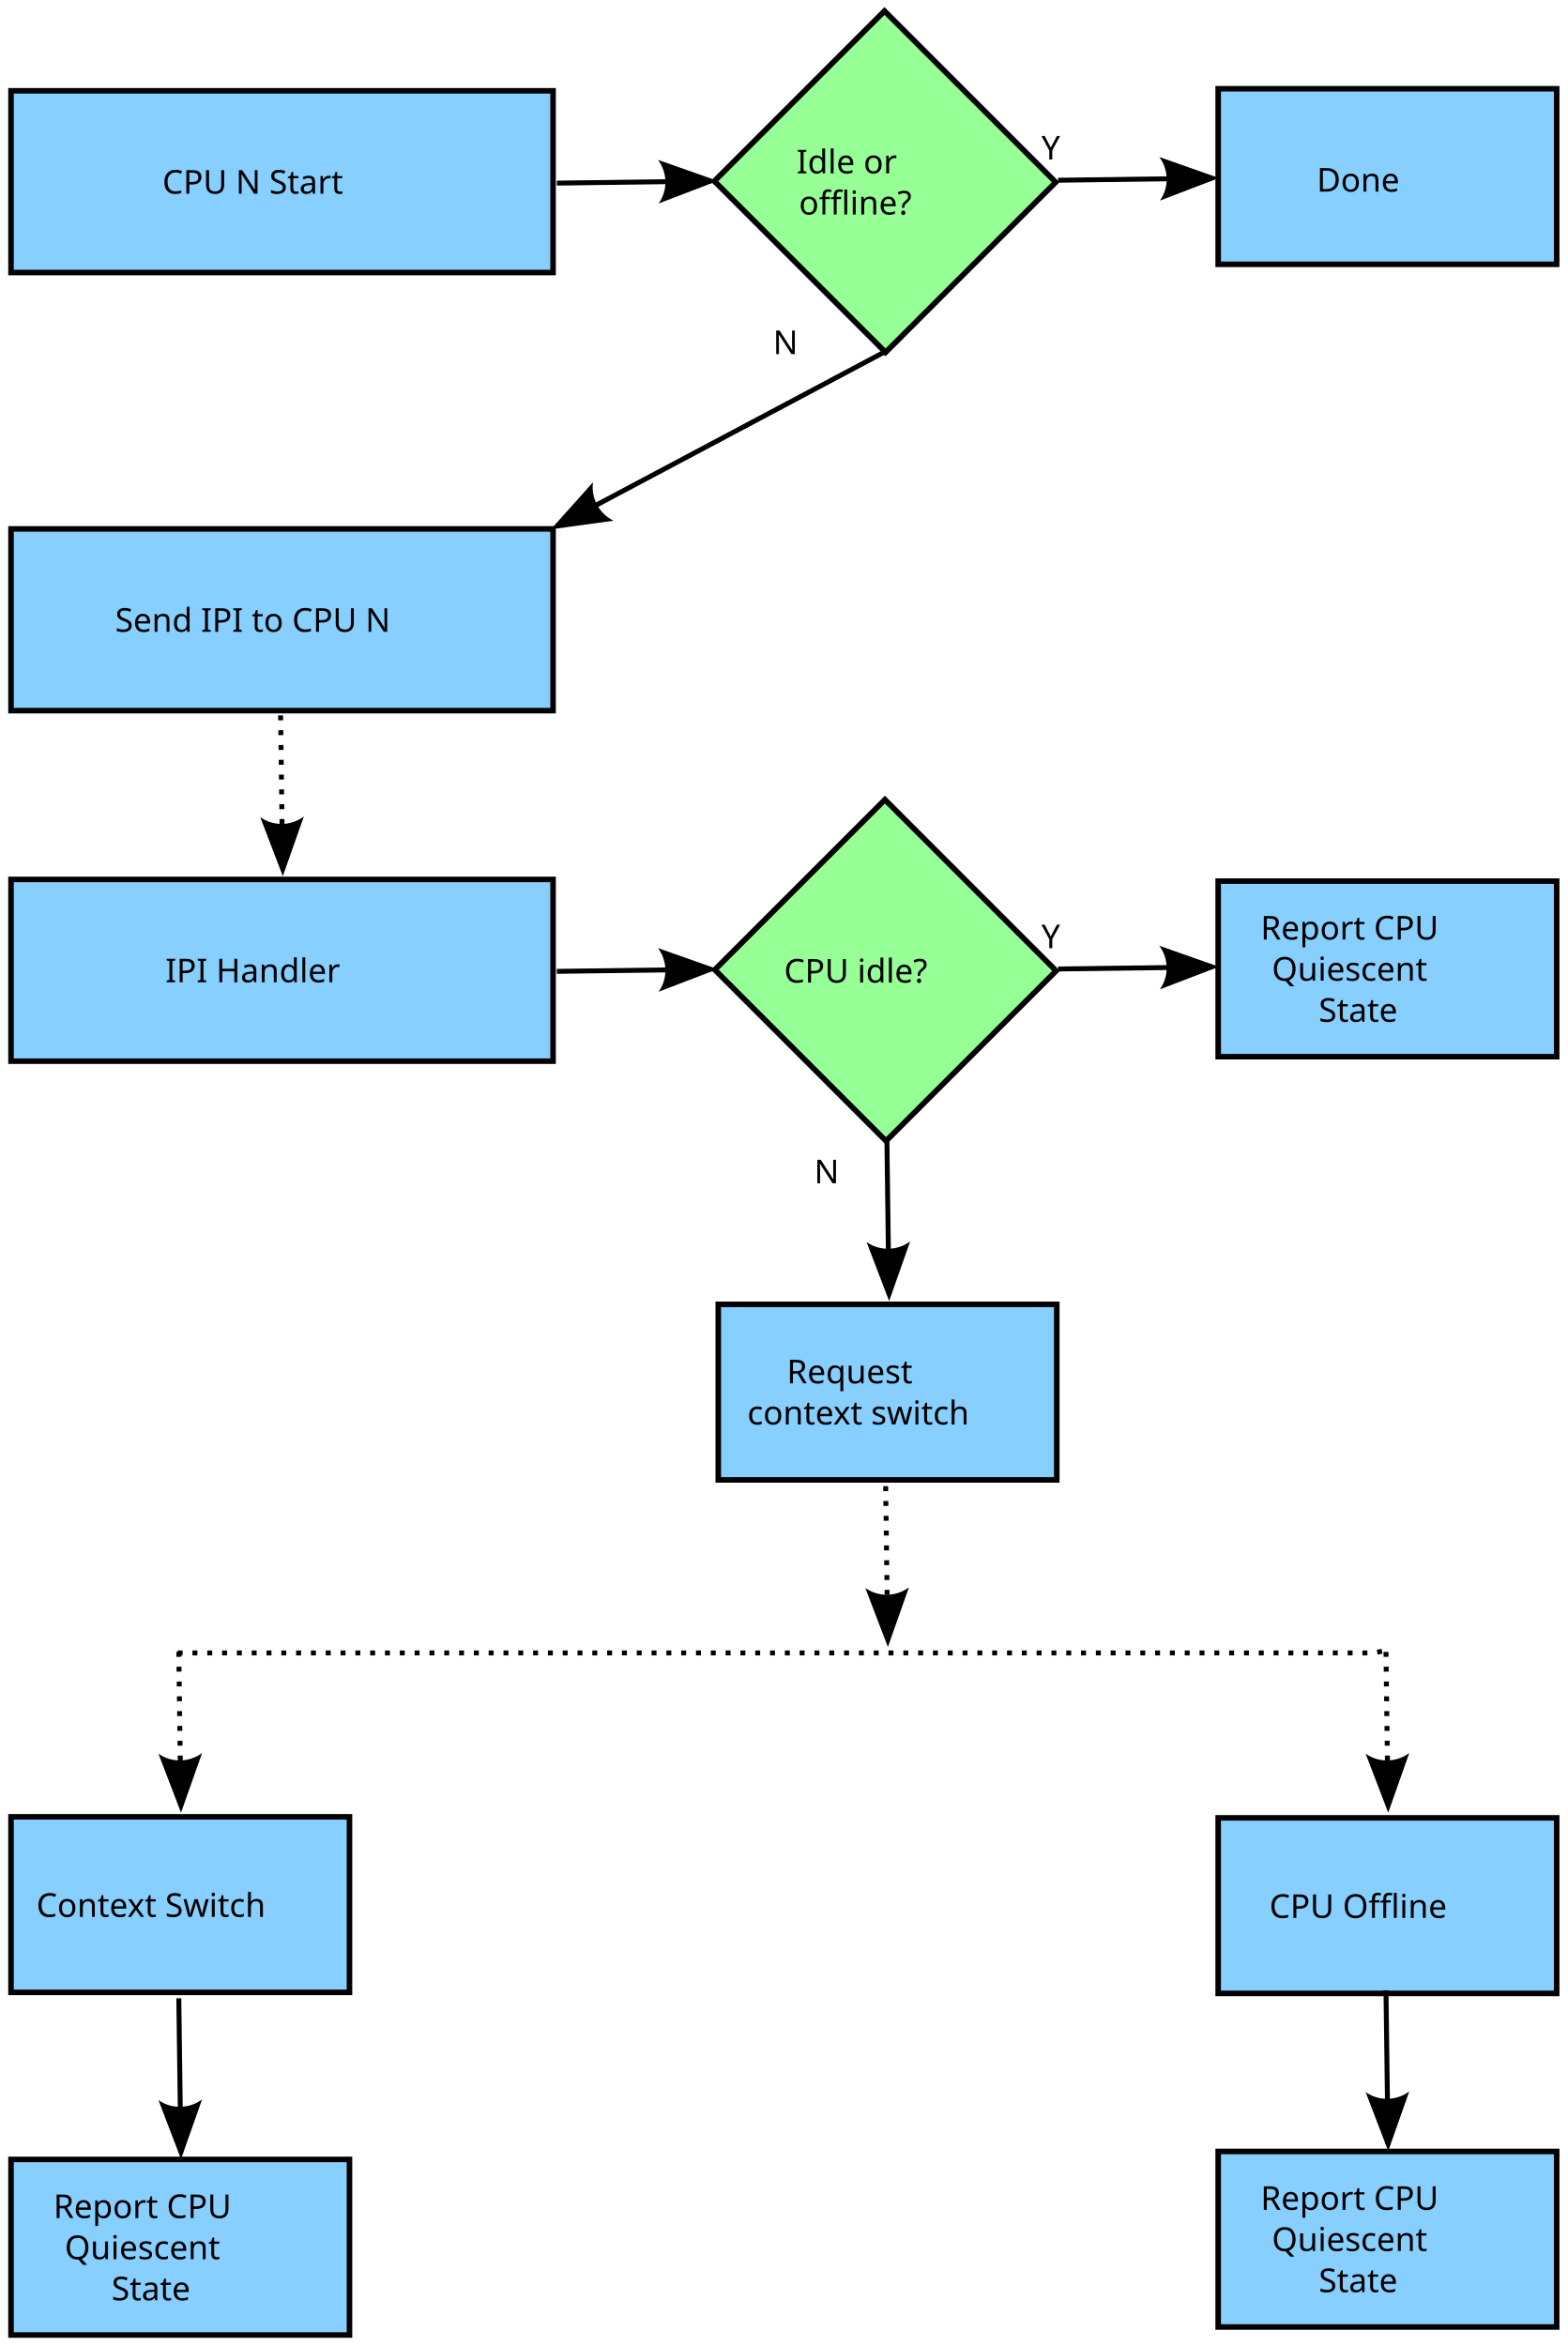
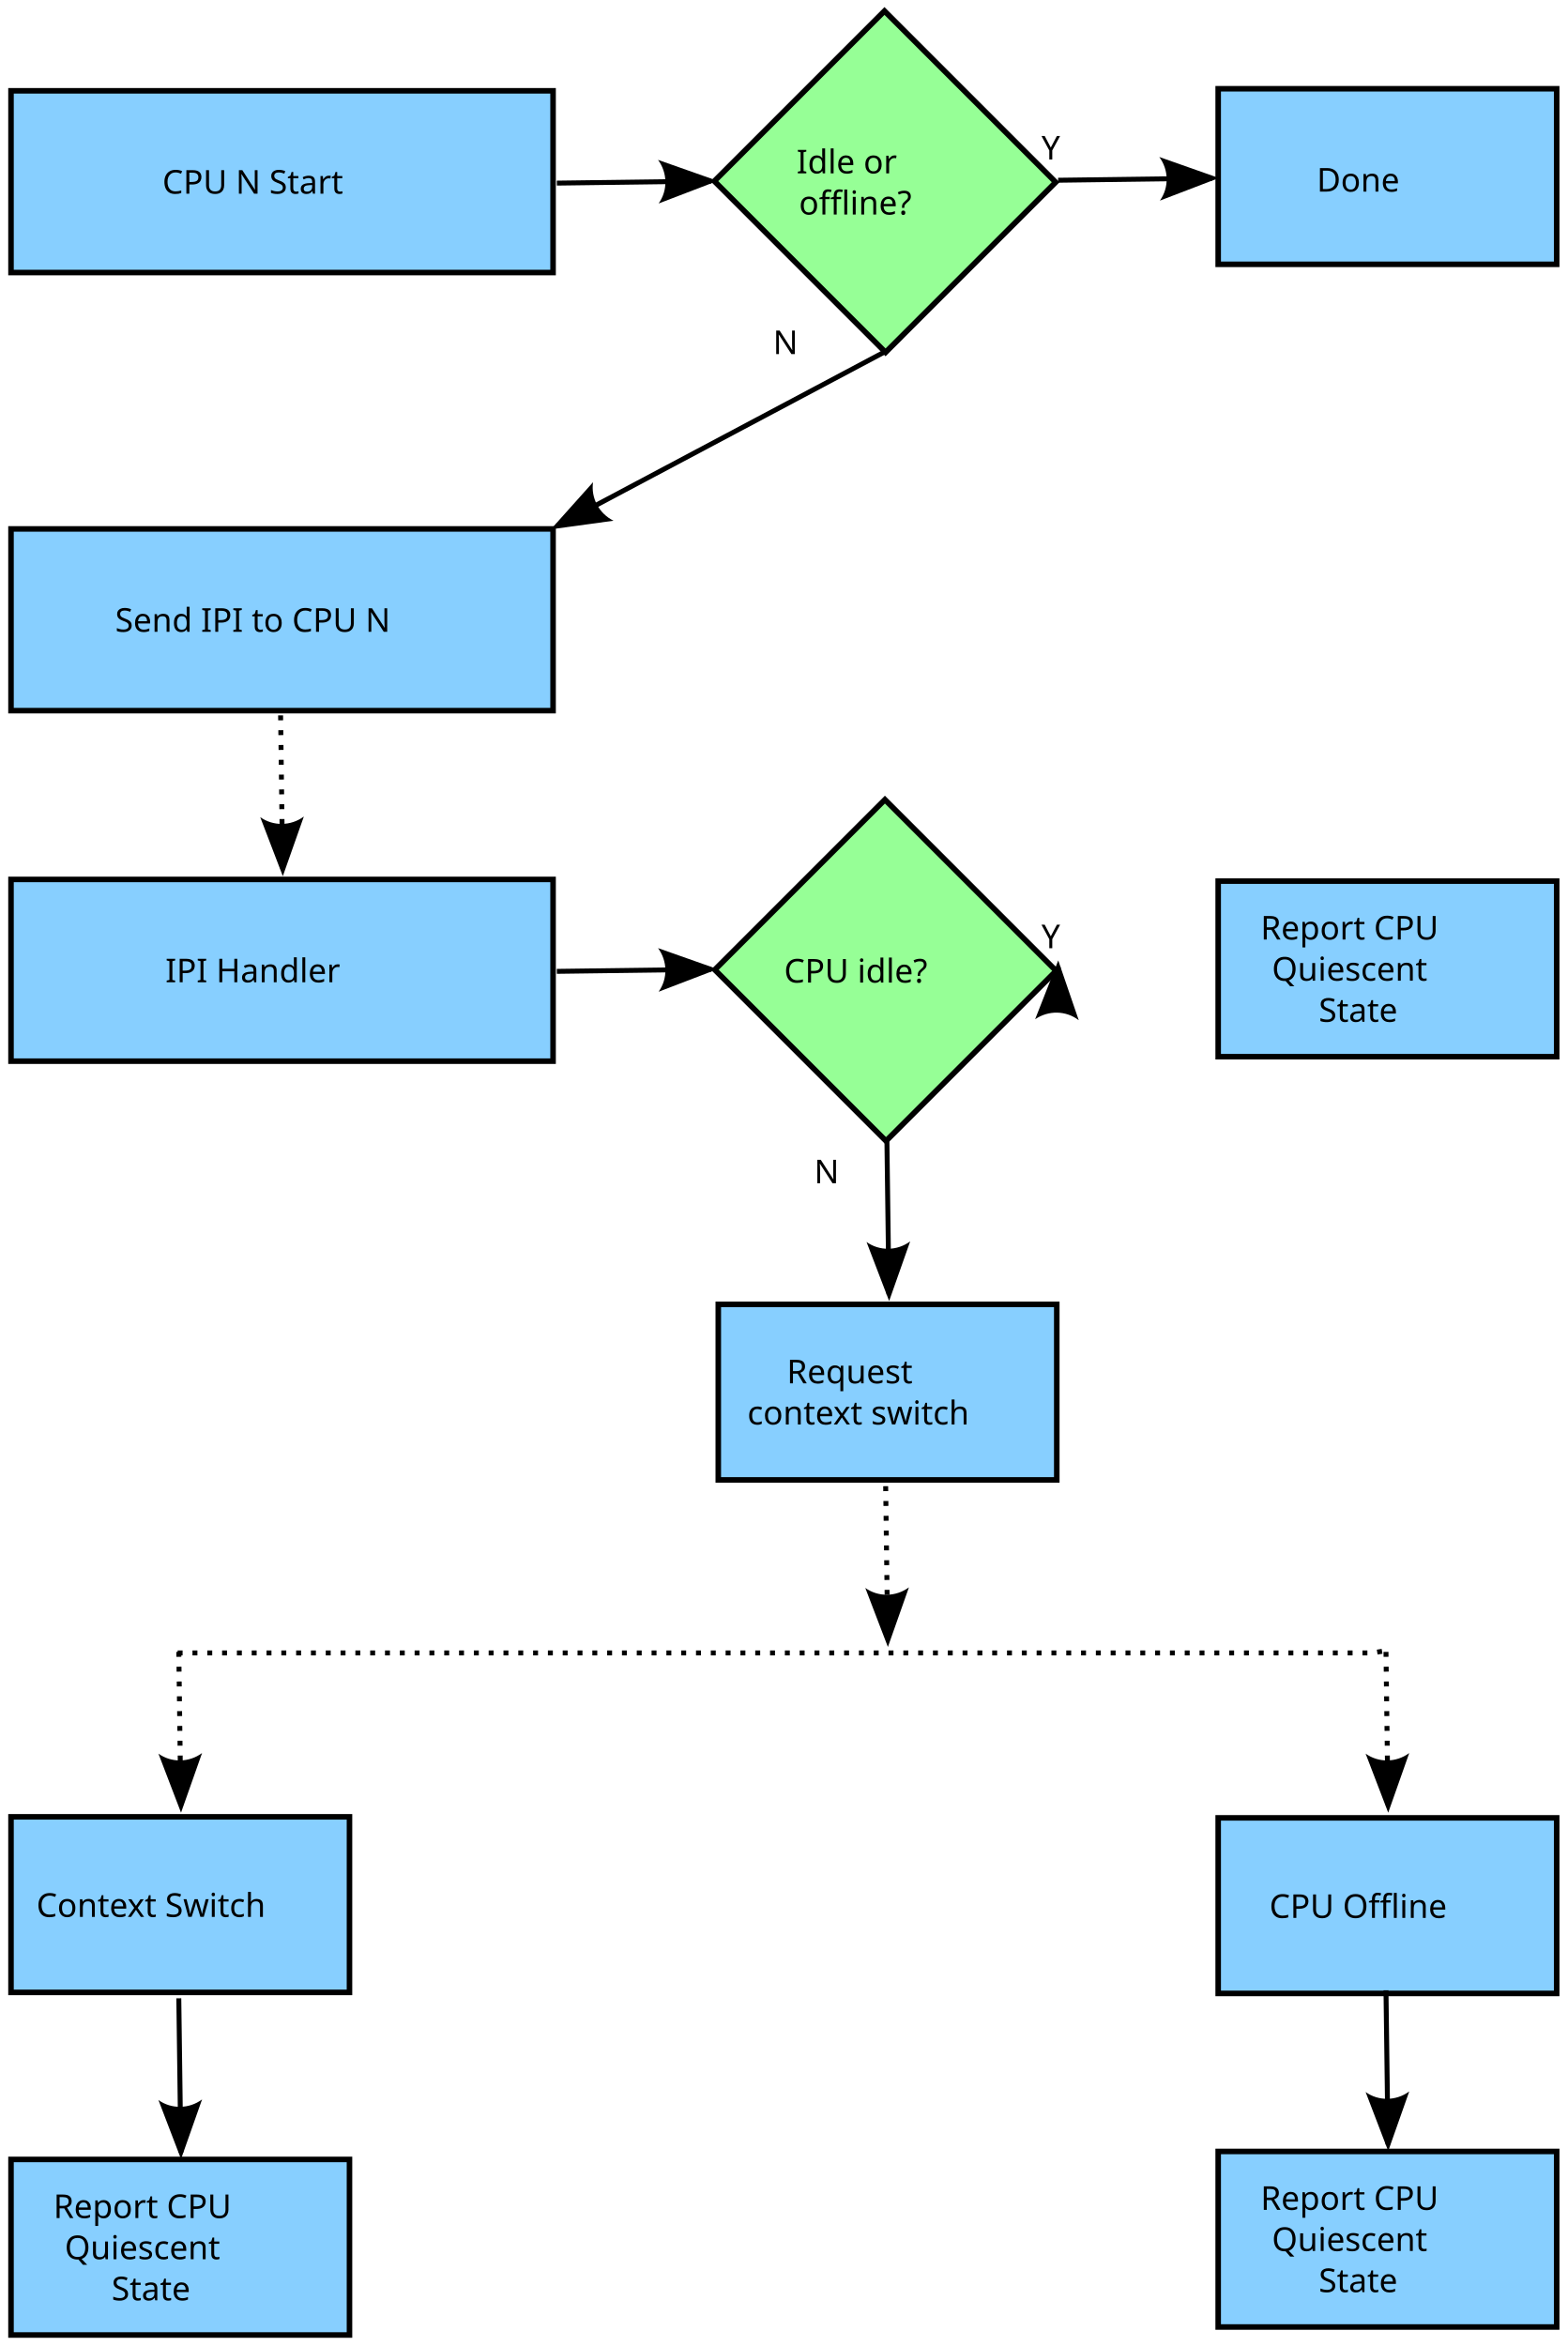
<svg xmlns="http://www.w3.org/2000/svg" width="952.682" height="1425.619" viewBox="-66 -66 12729.905 19049.38" id="svg2" version="1.1">
  <defs id="defs92">
    <marker orient="auto" refY="0" refX="0" id="Arrow2Lend" style="overflow:visible">
      <path id="path4146" style="fill-rule:evenodd;stroke-width:0.625;stroke-linejoin:round" d="M 8.719,4.034 -2.207,0.016 8.719,-4.002 c -1.745,2.372 -1.735,5.617 -6e-7,8.035 z" transform="matrix(-1.1,0,0,-1.1,-1.1,0)" />
    </marker>
    <marker orient="auto" refY="0" refX="0" id="Arrow1Mend" style="overflow:visible">
      <path id="path3852" d="M 0,0 5,-5 -12.5,0 5,5 0,0 z" style="fill-rule:evenodd;stroke:#000000;stroke-width:1pt" transform="matrix(-0.4,0,0,-0.4,-4,0)" />
    </marker>
    <marker orient="auto" refY="0" refX="0" id="Arrow1Mend-9" style="overflow:visible">
      <path id="path3852-7" d="M 0,0 5,-5 -12.5,0 5,5 0,0 z" style="fill-rule:evenodd;stroke:#000000;stroke-width:1pt" transform="matrix(-0.4,0,0,-0.4,-4,0)" />
    </marker>
    <marker orient="auto" refY="0" refX="0" id="Arrow2Lend-7" style="overflow:visible">
      <path id="path4146-6" style="fill-rule:evenodd;stroke-width:0.625;stroke-linejoin:round" d="M 8.719,4.034 -2.207,0.016 8.719,-4.002 c -1.745,2.372 -1.735,5.617 -6e-7,8.035 z" transform="matrix(-1.1,0,0,-1.1,-1.1,0)" />
    </marker>
    <marker orient="auto" refY="0" refX="0" id="Arrow2Lend-1" style="overflow:visible">
      <path id="path4146-4" style="fill-rule:evenodd;stroke-width:0.625;stroke-linejoin:round" d="M 8.719,4.034 -2.207,0.016 8.719,-4.002 c -1.745,2.372 -1.735,5.617 -6e-7,8.035 z" transform="matrix(-1.1,0,0,-1.1,-1.1,0)" />
    </marker>
    <marker orient="auto" refY="0" refX="0" id="Arrow2Lend-16" style="overflow:visible">
      <path id="path4146-8" style="fill-rule:evenodd;stroke-width:0.625;stroke-linejoin:round" d="M 8.719,4.034 -2.207,0.016 8.719,-4.002 c -1.745,2.372 -1.735,5.617 -6e-7,8.035 z" transform="matrix(-1.1,0,0,-1.1,-1.1,0)" />
    </marker>
    <marker orient="auto" refY="0" refX="0" id="Arrow2Lend-160" style="overflow:visible">
      <path id="path4146-5" style="fill-rule:evenodd;stroke-width:0.625;stroke-linejoin:round" d="M 8.719,4.034 -2.207,0.016 8.719,-4.002 c -1.745,2.372 -1.735,5.617 -6e-7,8.035 z" transform="matrix(-1.1,0,0,-1.1,-1.1,0)" />
    </marker>
    <marker orient="auto" refY="0" refX="0" id="Arrow2Lend-78" style="overflow:visible">
      <path id="path4146-66" style="fill-rule:evenodd;stroke-width:0.625;stroke-linejoin:round" d="M 8.719,4.034 -2.207,0.016 8.719,-4.002 c -1.745,2.372 -1.735,5.617 -6e-7,8.035 z" transform="matrix(-1.1,0,0,-1.1,-1.1,0)" />
    </marker>
    <marker orient="auto" refY="0" refX="0" id="Arrow2Lend-8" style="overflow:visible">
      <path id="path4146-56" style="fill-rule:evenodd;stroke-width:0.625;stroke-linejoin:round" d="M 8.719,4.034 -2.207,0.016 8.719,-4.002 c -1.745,2.372 -1.735,5.617 -6e-7,8.035 z" transform="matrix(-1.1,0,0,-1.1,-1.1,0)" />
    </marker>
    <marker orient="auto" refY="0" refX="0" id="Arrow2Lend-19" style="overflow:visible">
      <path id="path4146-89" style="fill-rule:evenodd;stroke-width:0.625;stroke-linejoin:round" d="M 8.719,4.034 -2.207,0.016 8.719,-4.002 c -1.745,2.372 -1.735,5.617 -6e-7,8.035 z" transform="matrix(-1.1,0,0,-1.1,-1.1,0)" />
    </marker>
    <marker orient="auto" refY="0" refX="0" id="Arrow2Lend-85" style="overflow:visible">
      <path id="path4146-3" style="fill-rule:evenodd;stroke-width:0.625;stroke-linejoin:round" d="M 8.719,4.034 -2.207,0.016 8.719,-4.002 c -1.745,2.372 -1.735,5.617 -6e-7,8.035 z" transform="matrix(-1.1,0,0,-1.1,-1.1,0)" />
    </marker>
    <marker orient="auto" refY="0" refX="0" id="Arrow2Lend-73" style="overflow:visible">
      <path id="path4146-55" style="fill-rule:evenodd;stroke-width:0.625;stroke-linejoin:round" d="M 8.719,4.034 -2.207,0.016 8.719,-4.002 c -1.745,2.372 -1.735,5.617 -6e-7,8.035 z" transform="matrix(-1.1,0,0,-1.1,-1.1,0)" />
    </marker>
    <marker orient="auto" refY="0" refX="0" id="Arrow2Lend-5" style="overflow:visible">
      <path id="path4146-88" style="fill-rule:evenodd;stroke-width:0.625;stroke-linejoin:round" d="M 8.719,4.034 -2.207,0.016 8.719,-4.002 c -1.745,2.372 -1.735,5.617 -6e-7,8.035 z" transform="matrix(-1.1,0,0,-1.1,-1.1,0)" />
    </marker>
    <marker orient="auto" refY="0" refX="0" id="Arrow2Lend-198" style="overflow:visible">
      <path id="path4146-2" style="fill-rule:evenodd;stroke-width:0.625;stroke-linejoin:round" d="M 8.719,4.034 -2.207,0.016 8.719,-4.002 c -1.745,2.372 -1.735,5.617 -6e-7,8.035 z" transform="matrix(-1.1,0,0,-1.1,-1.1,0)" />
    </marker>
    <marker orient="auto" refY="0" refX="0" id="Arrow2Lend-4" style="overflow:visible">
      <path id="path4146-22" style="fill-rule:evenodd;stroke-width:0.625;stroke-linejoin:round" d="M 8.719,4.034 -2.207,0.016 8.719,-4.002 c -1.745,2.372 -1.735,5.617 -6e-7,8.035 z" transform="matrix(-1.1,0,0,-1.1,-1.1,0)" />
    </marker>
    <marker orient="auto" refY="0" refX="0" id="marker5072" style="overflow:visible">
      <path id="path5074" style="fill-rule:evenodd;stroke-width:0.625;stroke-linejoin:round" d="M 8.719,4.034 -2.207,0.016 8.719,-4.002 c -1.745,2.372 -1.735,5.617 -6e-7,8.035 z" transform="matrix(-1.1,0,0,-1.1,-1.1,0)" />
    </marker>
    <marker orient="auto" refY="0" refX="0" id="Arrow2Lend-87" style="overflow:visible">
      <path id="path4146-63" style="fill-rule:evenodd;stroke-width:0.625;stroke-linejoin:round" d="M 8.719,4.034 -2.207,0.016 8.719,-4.002 c -1.745,2.372 -1.735,5.617 -6e-7,8.035 z" transform="matrix(-1.1,0,0,-1.1,-1.1,0)" />
    </marker>
    <marker orient="auto" refY="0" refX="0" id="Arrow2Lend-6" style="overflow:visible">
      <path id="path4146-26" style="fill-rule:evenodd;stroke-width:0.625;stroke-linejoin:round" d="M 8.719,4.034 -2.207,0.016 8.719,-4.002 c -1.745,2.372 -1.735,5.617 -6e-7,8.035 z" transform="matrix(-1.1,0,0,-1.1,-1.1,0)" />
    </marker>
    <marker orient="auto" refY="0" refX="0" id="Arrow2Lend-0" style="overflow:visible">
      <path id="path4146-51" style="fill-rule:evenodd;stroke-width:0.625;stroke-linejoin:round" d="M 8.719,4.034 -2.207,0.016 8.719,-4.002 c -1.745,2.372 -1.735,5.617 -6e-7,8.035 z" transform="matrix(-1.1,0,0,-1.1,-1.1,0)" />
    </marker>
    <marker orient="auto" refY="0" refX="0" id="Arrow2Lend-58" style="overflow:visible">
      <path id="path4146-61" style="fill-rule:evenodd;stroke-width:0.625;stroke-linejoin:round" d="M 8.719,4.034 -2.207,0.016 8.719,-4.002 c -1.745,2.372 -1.735,5.617 -6e-7,8.035 z" transform="matrix(-1.1,0,0,-1.1,-1.1,0)" />
    </marker>
  </defs>
  <g style="fill:none;stroke-width:0.025in" id="g4" transform="translate(23.31281,523.4126)">
    <g id="g4104" transform="translate(-1068.975,0)">
      <rect transform="matrix(-0.7071068,0.7071068,-0.7071068,-0.7071068,0,0)" y="-7383.876" x="-6124.899" height="1966.225" width="1953.697" id="rect3032-1-0" style="fill:#96ff96;fill-opacity:1;stroke:#000000;stroke-width:45.004;stroke-miterlimit:4;stroke-opacity:1;stroke-dasharray:none;stroke-dashoffset:0" />
      <text id="text4098" y="818.403" x="8168.267" style="font-size:267.244px;font-style:normal;font-weight:normal;text-align:center;line-height:125%;letter-spacing:0px;word-spacing:0px;text-anchor:middle;fill:#000000;fill-opacity:1;stroke:none;font-family:Sans" xml:space="preserve">
        <tspan y="818.403" x="8168.267" id="tspan4100">Idle or</tspan>
        <tspan id="tspan4102" y="1152.458" x="8168.267">offline?</tspan>
      </text>
    </g>
    <g id="g4114" transform="translate(0,147.9697)">
      <rect id="rect6" style="fill:#87cfff;stroke:#000000;stroke-width:45.004;stroke-linecap:butt;stroke-linejoin:miter;stroke-miterlimit:4;stroke-dasharray:none" rx="0" height="1475.664" width="4401.761" y="0" x="0" />
      <text id="text4110" y="835.112" x="2206.492" style="font-size:267.244px;font-style:normal;font-weight:normal;text-align:center;line-height:125%;letter-spacing:0px;word-spacing:0px;text-anchor:middle;fill:#000000;fill-opacity:1;stroke:none;font-family:Sans" xml:space="preserve">
        <tspan y="835.112" x="2206.492" id="tspan4112">CPU N Start</tspan>
      </text>
    </g>
    <path style="fill:none;stroke:#000000;stroke-width:40.087;stroke-linecap:butt;stroke-linejoin:miter;stroke-miterlimit:4;stroke-opacity:1;stroke-dasharray:none;marker-end:url(#Arrow2Lend)" d="M 4432.505,897.492 5684.875,880.794" id="path4119" />
    <path style="fill:none;stroke:#000000;stroke-width:40.087;stroke-linecap:butt;stroke-linejoin:miter;stroke-miterlimit:4;stroke-opacity:1;stroke-dasharray:none;marker-end:url(#Arrow2Lend)" d="M 8503.001,874.122 9755.37,857.423" id="path4119-8" />
    <text xml:space="preserve" style="font-size:267.244px;font-style:normal;font-weight:normal;text-align:center;line-height:125%;letter-spacing:0px;word-spacing:0px;text-anchor:middle;fill:#000000;fill-opacity:1;stroke:none;font-family:Sans" x="8617.098" y="705.51" id="text4593">
      <tspan id="tspan4595" x="8617.098" y="705.51">Y</tspan>
    </text>
    <g style="fill:none;stroke-width:0.025in" id="g4114-9" transform="translate(9722.473,131.2711)">
      <rect id="rect6-0" style="fill:#87cfff;stroke:#000000;stroke-width:45.004;stroke-linecap:butt;stroke-linejoin:miter;stroke-miterlimit:4;stroke-dasharray:none" rx="0" height="1425.569" width="2748.633" y="0" x="80.173" />
      <text id="text4110-5" y="835.112" x="1460.101" style="font-size:267.244px;font-style:normal;font-weight:normal;text-align:center;line-height:125%;letter-spacing:0px;word-spacing:0px;text-anchor:middle;fill:#000000;fill-opacity:1;stroke:none;font-family:Sans" xml:space="preserve">
        <tspan y="835.112" x="1460.101" id="tspan4112-9">Done</tspan>
      </text>
    </g>
    <g style="fill:none;stroke-width:0.025in" id="g4114-5" transform="translate(0,3705.346)">
      <rect id="rect6-1" style="fill:#87cfff;stroke:#000000;stroke-width:45.004;stroke-linecap:butt;stroke-linejoin:miter;stroke-miterlimit:4;stroke-dasharray:none" rx="0" height="1475.664" width="4401.761" y="0" x="0" />
      <text id="text4110-9" y="835.112" x="2206.492" style="font-size:267.244px;font-style:normal;font-weight:normal;text-align:center;line-height:125%;letter-spacing:0px;word-spacing:0px;text-anchor:middle;fill:#000000;fill-opacity:1;stroke:none;font-family:Sans" xml:space="preserve">
        <tspan y="835.112" x="2206.492" id="tspan4776">Send IPI to CPU N</tspan>
      </text>
    </g>
    <path style="fill:none;stroke:#000000;stroke-width:40.087;stroke-linecap:butt;stroke-linejoin:miter;stroke-miterlimit:4;stroke-opacity:1;stroke-dasharray:none;marker-end:url(#Arrow2Lend)" d="M 7102.563,2263.517 4430.84,3682.869" id="path4119-3" />
    <g style="fill:none;stroke-width:0.025in" id="g4104-1" transform="translate(-1065.335,6403.578)">
      <rect transform="matrix(-0.7071068,0.7071068,-0.7071068,-0.7071068,0,0)" y="-7383.876" x="-6124.899" height="1966.225" width="1953.697" id="rect3032-1-0-6" style="fill:#96ff96;fill-opacity:1;stroke:#000000;stroke-width:45.004;stroke-miterlimit:4;stroke-opacity:1;stroke-dasharray:none;stroke-dashoffset:0" />
      <text id="text4098-3" y="985.431" x="8168.267" style="font-size:267.244px;font-style:normal;font-weight:normal;text-align:center;line-height:125%;letter-spacing:0px;word-spacing:0px;text-anchor:middle;fill:#000000;fill-opacity:1;stroke:none;font-family:Sans" xml:space="preserve">
        <tspan y="985.431" x="8168.267" id="tspan3109">CPU idle?</tspan>
      </text>
    </g>
    <text xml:space="preserve" style="font-size:267.244px;font-style:normal;font-weight:normal;text-align:center;line-height:125%;letter-spacing:0px;word-spacing:0px;text-anchor:middle;fill:#000000;fill-opacity:1;stroke:none;font-family:Sans" x="6463.086" y="2285.677" id="text4593-0">
      <tspan id="tspan4595-6" x="6463.086" y="2285.677">N</tspan>
    </text>
    <path style="fill:none;stroke:#000000;stroke-width:40.087;stroke-linecap:butt;stroke-linejoin:miter;stroke-miterlimit:4;stroke-opacity:1;stroke-dasharray:40.087, 80.173;stroke-dashoffset:0;marker-end:url(#Arrow2Lend)" d="m 2189.19,5219.361 16.698,1252.37" id="path4119-0" />
    <g style="fill:none;stroke-width:0.025in" id="g4114-5-2" transform="translate(0,6551.548)">
      <rect id="rect6-1-7" style="fill:#87cfff;stroke:#000000;stroke-width:45.004;stroke-linecap:butt;stroke-linejoin:miter;stroke-miterlimit:4;stroke-dasharray:none" rx="0" height="1475.664" width="4401.761" y="0" x="0" />
      <text id="text4110-9-5" y="835.112" x="2206.492" style="font-size:267.244px;font-style:normal;font-weight:normal;text-align:center;line-height:125%;letter-spacing:0px;word-spacing:0px;text-anchor:middle;fill:#000000;fill-opacity:1;stroke:none;font-family:Sans" xml:space="preserve">
        <tspan y="835.112" x="2206.492" id="tspan4776-5">IPI Handler</tspan>
      </text>
    </g>
    <path style="fill:none;stroke:#000000;stroke-width:40.087;stroke-linecap:butt;stroke-linejoin:miter;stroke-miterlimit:4;stroke-opacity:1;stroke-dasharray:none;marker-end:url(#Arrow2Lend)" d="m 4432.505,7297.968 1252.37,-16.698" id="path4119-2" />
-     <path style="fill:none;stroke:#000000;stroke-width:40.087;stroke-linecap:butt;stroke-linejoin:miter;stroke-miterlimit:4;stroke-opacity:1;stroke-dasharray:none;marker-end:url(#Arrow2Lend)" d="m 8503.001,7278.659 1252.369,-16.698" id="path4119-8-7" />
+     <path style="fill:none;stroke:#000000;stroke-width:40.087;stroke-linecap:butt;stroke-linejoin:miter;stroke-miterlimit:4;stroke-opacity:1;stroke-dasharray:none;marker-end:url(#Arrow2Lend)" d="m 8503.001,7278.659.12.3.369,-16.698" id="path4119-8-7" />
    <text xml:space="preserve" style="font-size:267.244px;font-style:normal;font-weight:normal;text-align:center;line-height:125%;letter-spacing:0px;word-spacing:0px;text-anchor:middle;fill:#000000;fill-opacity:1;stroke:none;font-family:Sans" x="8617.098" y="7110.019" id="text4593-4">
      <tspan id="tspan4595-0" x="8617.098" y="7110.019">Y</tspan>
    </text>
    <g style="fill:none;stroke-width:0.025in" id="g4114-9-3" transform="translate(9722.473,6535.809)">
      <rect id="rect6-0-7" style="fill:#87cfff;stroke:#000000;stroke-width:45.004;stroke-linecap:butt;stroke-linejoin:miter;stroke-miterlimit:4;stroke-dasharray:none" rx="0" height="1425.569" width="2748.633" y="29.467" x="80.173" />
      <text id="text4110-5-7" y="503.716" x="1460.101" style="font-size:267.244px;font-style:normal;font-weight:normal;text-align:center;line-height:125%;letter-spacing:0px;word-spacing:0px;text-anchor:middle;fill:#000000;fill-opacity:1;stroke:none;font-family:Sans" xml:space="preserve">
        <tspan y="503.716" x="1460.101" id="tspan4112-9-0">Report CPU</tspan>
        <tspan y="837.77" x="1460.101" id="tspan4923">Quiescent</tspan>
        <tspan y="1171.825" x="1460.101" id="tspan4925">State</tspan>
      </text>
    </g>
    <path style="fill:none;stroke:#000000;stroke-width:40.087;stroke-linecap:butt;stroke-linejoin:miter;stroke-miterlimit:4;stroke-opacity:1;stroke-dasharray:40.087, 80.173;stroke-dashoffset:0;marker-end:url(#Arrow2Lend)" d="m 7102.563,11478.337 16.698,1252.35" id="path4119-0-0" />
    <text xml:space="preserve" style="font-size:267.244px;font-style:normal;font-weight:normal;text-align:center;line-height:125%;letter-spacing:0px;word-spacing:0px;text-anchor:middle;fill:#000000;fill-opacity:1;stroke:none;font-family:Sans" x="6797.052" y="9018.681" id="text4593-3">
      <tspan id="tspan4595-2" x="6797.052" y="9018.681">N</tspan>
    </text>
    <g style="fill:none;stroke-width:0.025in" id="g4114-9-3-8" transform="translate(-80.17308,14133.68)">
      <rect id="rect6-0-7-5" style="fill:#87cfff;stroke:#000000;stroke-width:45.004;stroke-linecap:butt;stroke-linejoin:miter;stroke-miterlimit:4;stroke-dasharray:none" rx="0" height="1425.569" width="2748.633" y="29.467" x="80.173" />
      <text id="text4110-5-7-6" y="841.881" x="1460.101" style="font-size:267.244px;font-style:normal;font-weight:normal;text-align:center;line-height:125%;letter-spacing:0px;word-spacing:0px;text-anchor:middle;fill:#000000;fill-opacity:1;stroke:none;font-family:Sans" xml:space="preserve">
        <tspan y="841.881" x="1460.101" id="tspan4925-1">Context Switch</tspan>
      </text>
    </g>
    <path style="fill:none;stroke:#000000;stroke-width:40.087;stroke-linecap:butt;stroke-linejoin:miter;stroke-miterlimit:4;stroke-opacity:1;stroke-dasharray:40.087, 80.173;stroke-dashoffset:0;marker-end:url(#Arrow2Lend)" d="m 1362.626,12823.832 16.698,1252.369" id="path4119-0-0-7" />
    <path style="fill:none;stroke:#000000;stroke-width:40.087;stroke-linecap:butt;stroke-linejoin:miter;stroke-miterlimit:4;stroke-opacity:1;stroke-dasharray:none;stroke-dashoffset:0;marker-end:url(#Arrow2Lend)" d="m 1362.626,15636.491 16.698,1252.369" id="path4119-0-0-7-7" />
    <g style="fill:none;stroke-width:0.025in" id="g4114-9-3-8-1" transform="translate(9722.473,14142.03)">
      <rect id="rect6-0-7-5-1" style="fill:#87cfff;stroke:#000000;stroke-width:45.004;stroke-linecap:butt;stroke-linejoin:miter;stroke-miterlimit:4;stroke-dasharray:none" rx="0" height="1425.569" width="2748.633" y="29.467" x="80.173" />
      <text id="text4110-5-7-6-2" y="841.881" x="1460.101" style="font-size:267.244px;font-style:normal;font-weight:normal;text-align:center;line-height:125%;letter-spacing:0px;word-spacing:0px;text-anchor:middle;fill:#000000;fill-opacity:1;stroke:none;font-family:Sans" xml:space="preserve">
        <tspan y="841.881" x="1460.101" id="tspan4925-1-2">CPU Offline</tspan>
      </text>
    </g>
    <path style="fill:none;stroke:#000000;stroke-width:40.087;stroke-linecap:butt;stroke-linejoin:miter;stroke-miterlimit:4;stroke-opacity:1;stroke-dasharray:40.087, 80.173;stroke-dashoffset:0;marker-end:url(#Arrow2Lend)" d="m 11165.272,12823.832 16.698,1252.369" id="path4119-0-0-7-8" />
    <g style="fill:none;stroke-width:0.025in" id="g4114-9-3-9" transform="translate(-80.17308,16915.618)">
      <rect id="rect6-0-7-1" style="fill:#87cfff;stroke:#000000;stroke-width:45.004;stroke-linecap:butt;stroke-linejoin:miter;stroke-miterlimit:4;stroke-dasharray:none" rx="0" height="1425.569" width="2748.633" y="29.467" x="80.173" />
      <text id="text4110-5-7-3" y="505.478" x="1460.101" style="font-size:267.244px;font-style:normal;font-weight:normal;text-align:center;line-height:125%;letter-spacing:0px;word-spacing:0px;text-anchor:middle;fill:#000000;fill-opacity:1;stroke:none;font-family:Sans" xml:space="preserve">
        <tspan y="505.478" x="1460.101" id="tspan4112-9-0-4">Report CPU</tspan>
        <tspan y="839.532" x="1460.101" id="tspan4925-9">Quiescent</tspan>
        <tspan y="1173.586" x="1460.101" id="tspan3168">State</tspan>
      </text>
    </g>
    <path style="fill:none;stroke:#000000;stroke-width:40.087;stroke-linecap:butt;stroke-linejoin:miter;stroke-miterlimit:4;stroke-opacity:1;stroke-dasharray:none;stroke-dashoffset:0;marker-end:url(#Arrow2Lend)" d="m 11165.272,15571.534 16.698,1252.369" id="path4119-0-0-7-7-5" />
    <g style="fill:none;stroke-width:0.025in" id="g4114-9-3-9-2" transform="translate(9722.473,16850.66)">
      <rect id="rect6-0-7-1-8" style="fill:#87cfff;stroke:#000000;stroke-width:45.004;stroke-linecap:butt;stroke-linejoin:miter;stroke-miterlimit:4;stroke-dasharray:none" rx="0" height="1425.569" width="2748.633" y="29.467" x="80.173" />
      <text id="text4110-5-7-3-4" y="503.716" x="1460.101" style="font-size:267.244px;font-style:normal;font-weight:normal;text-align:center;line-height:125%;letter-spacing:0px;word-spacing:0px;text-anchor:middle;fill:#000000;fill-opacity:1;stroke:none;font-family:Sans" xml:space="preserve">
        <tspan y="503.716" x="1460.101" id="tspan4923-3-2">Report CPU</tspan>
        <tspan y="837.77" x="1460.101" id="tspan4925-9-9">Quiescent</tspan>
        <tspan y="1171.825" x="1460.101" id="tspan5239">State</tspan>
      </text>
    </g>
    <path style="fill:none;stroke:#000000;stroke-width:40.087;stroke-linecap:butt;stroke-linejoin:miter;stroke-miterlimit:4;stroke-opacity:1;stroke-dasharray:40.087, 80.173;stroke-dashoffset:0" d="m 1353.352,12832.071 9701.692,0 100.189,-16.698" id="path5265" />
    <path style="fill:none;stroke:#000000;stroke-width:40.087;stroke-linecap:butt;stroke-linejoin:miter;stroke-miterlimit:4;stroke-opacity:1;stroke-dasharray:none;stroke-dashoffset:0;marker-end:url(#Arrow2Lend)" d="m 7112.646,8669.187 16.698,1252.369" id="path4119-0-0-7-7-5-7" />
    <g style="fill:none;stroke-width:0.025in" id="g4114-9-3-8-1-8-3" transform="translate(5663.14,9972.363)">
      <rect id="rect6-0-7-5-1-1-9" style="fill:#87cfff;stroke:#000000;stroke-width:45.004;stroke-linecap:butt;stroke-linejoin:miter;stroke-miterlimit:4;stroke-dasharray:none" rx="0" height="1425.569" width="2748.633" y="29.467" x="80.173" />
      <text id="text4110-5-7-6-2-4-0" y="670.743" x="1460.101" style="font-size:267.244px;font-style:normal;font-weight:normal;text-align:center;line-height:125%;letter-spacing:0px;word-spacing:0px;text-anchor:middle;fill:#000000;fill-opacity:1;stroke:none;font-family:Sans" xml:space="preserve">
        <tspan y="670.743" x="1460.101" id="tspan4925-1-2-4-5">Request</tspan>
        <tspan y="1004.798" x="1460.101" id="tspan3100">context switch</tspan>
      </text>
    </g>
  </g>
</svg>
